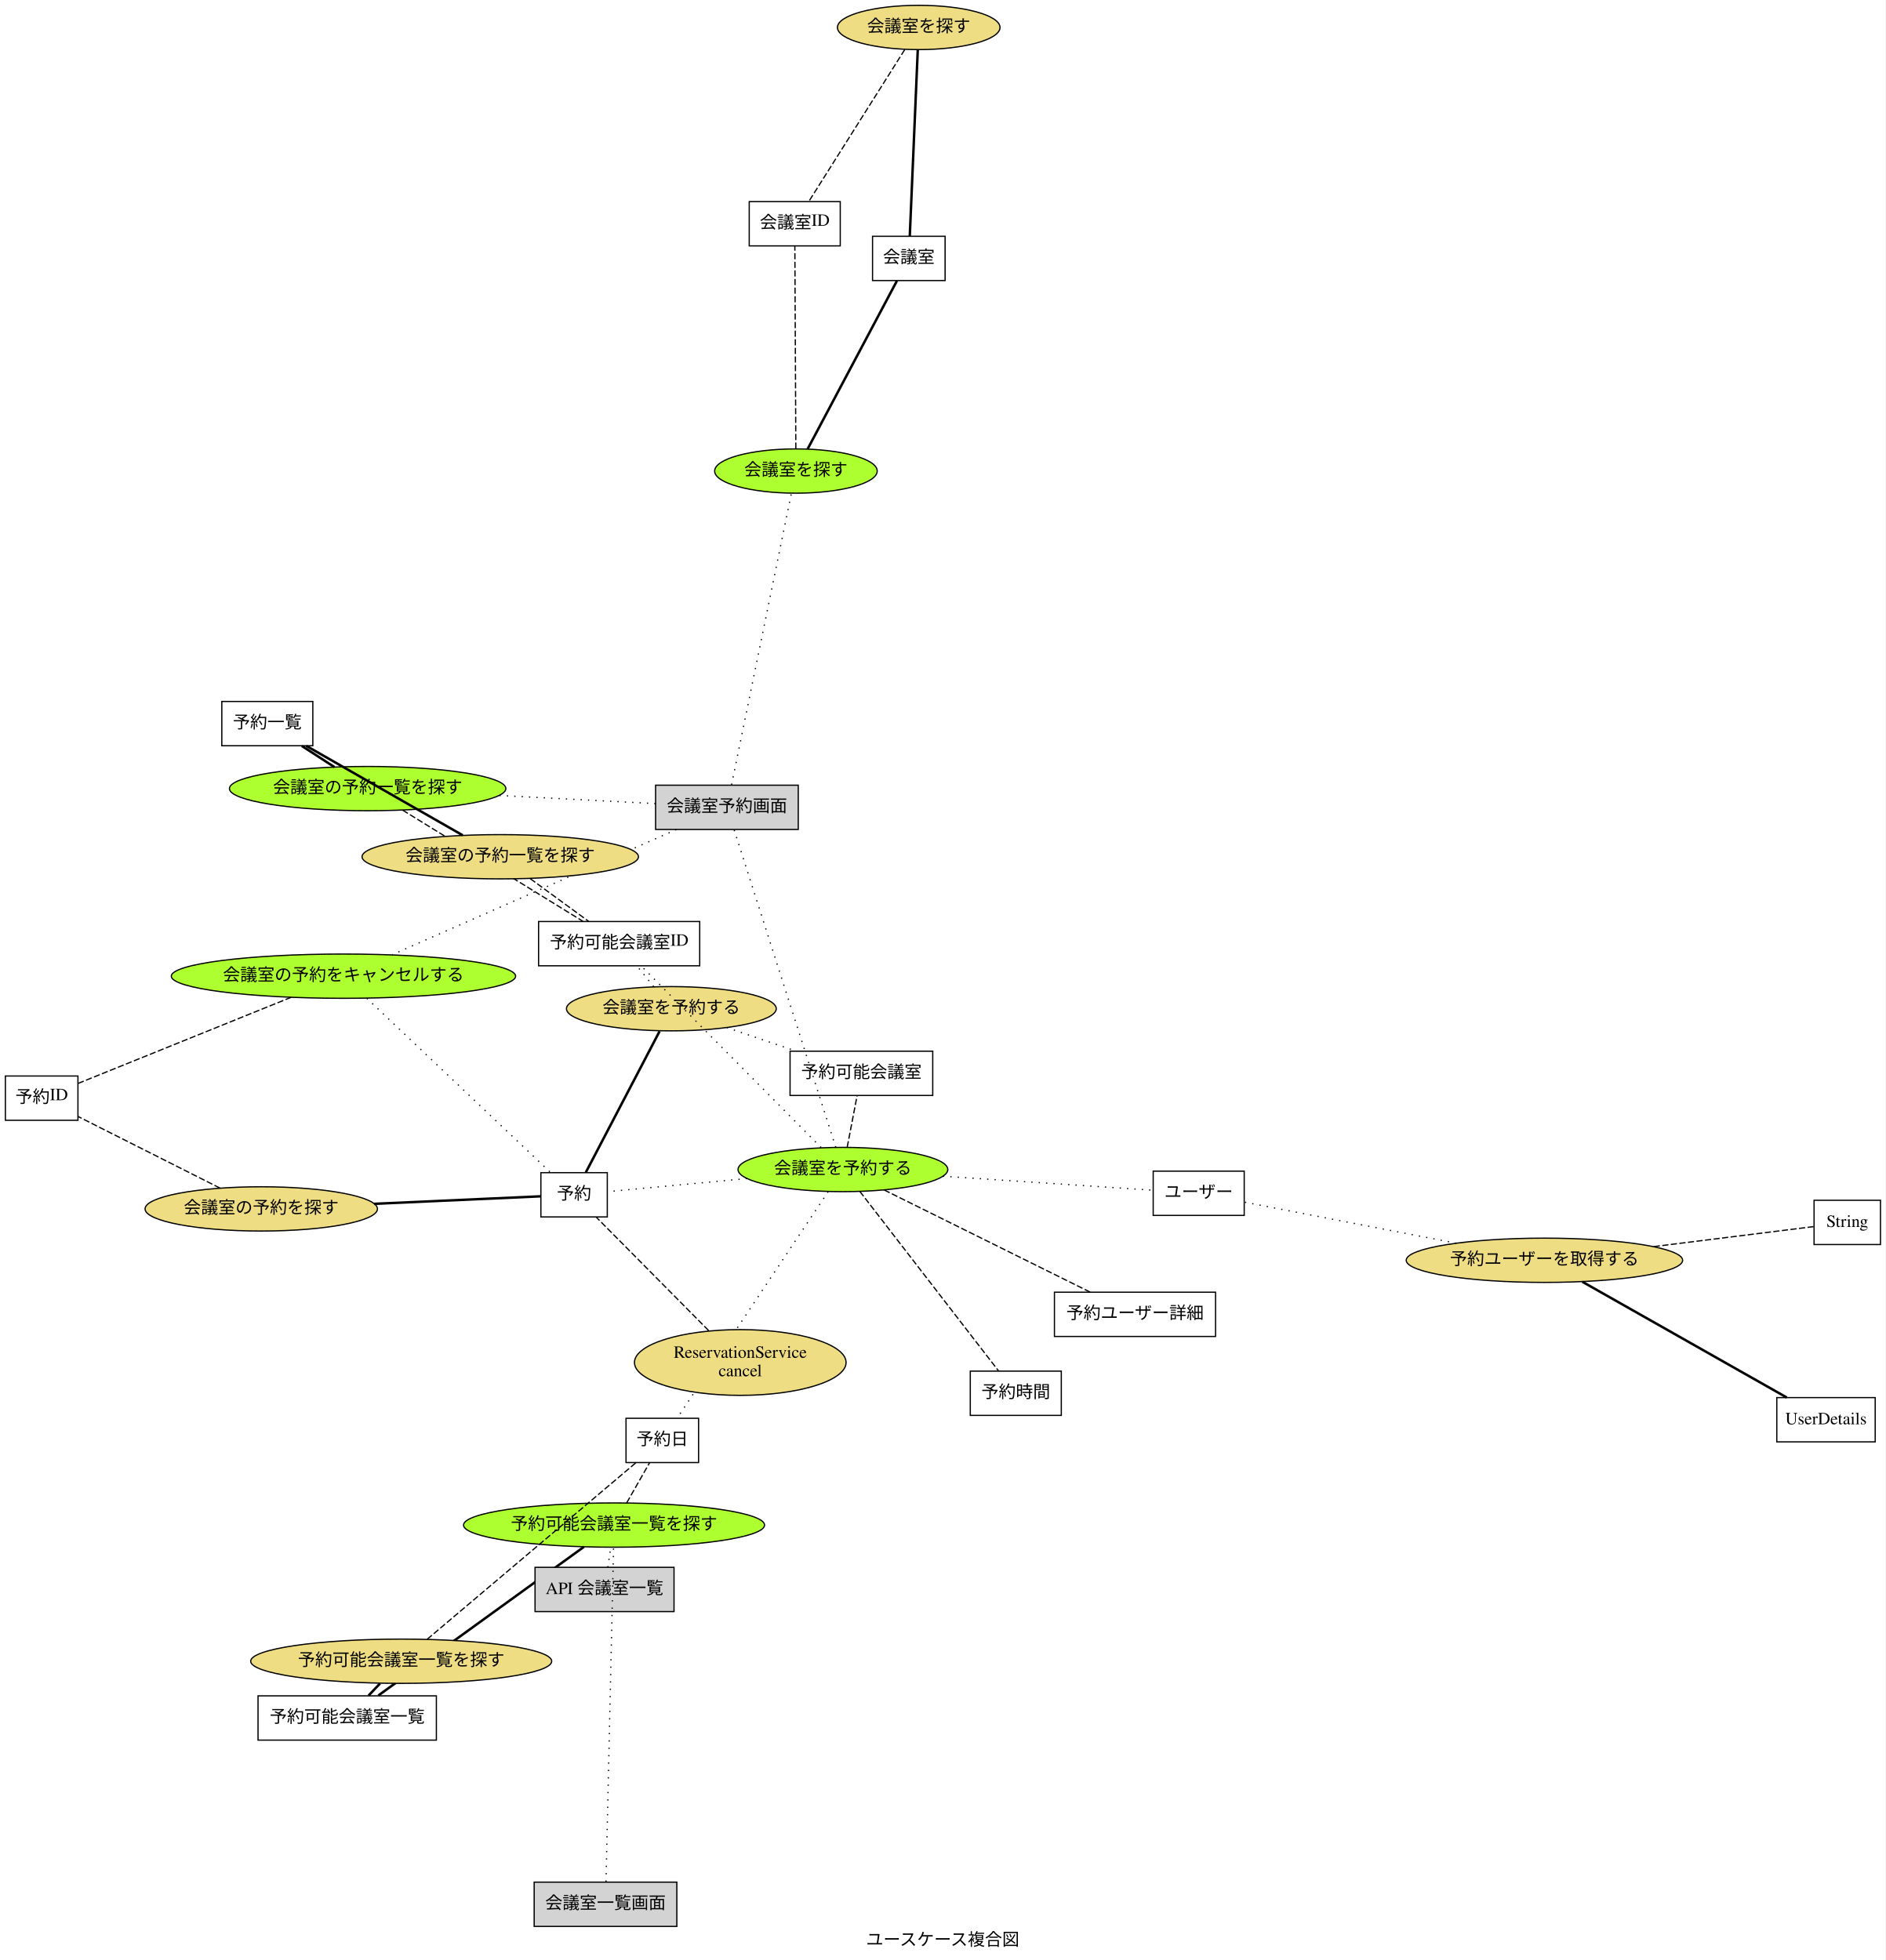
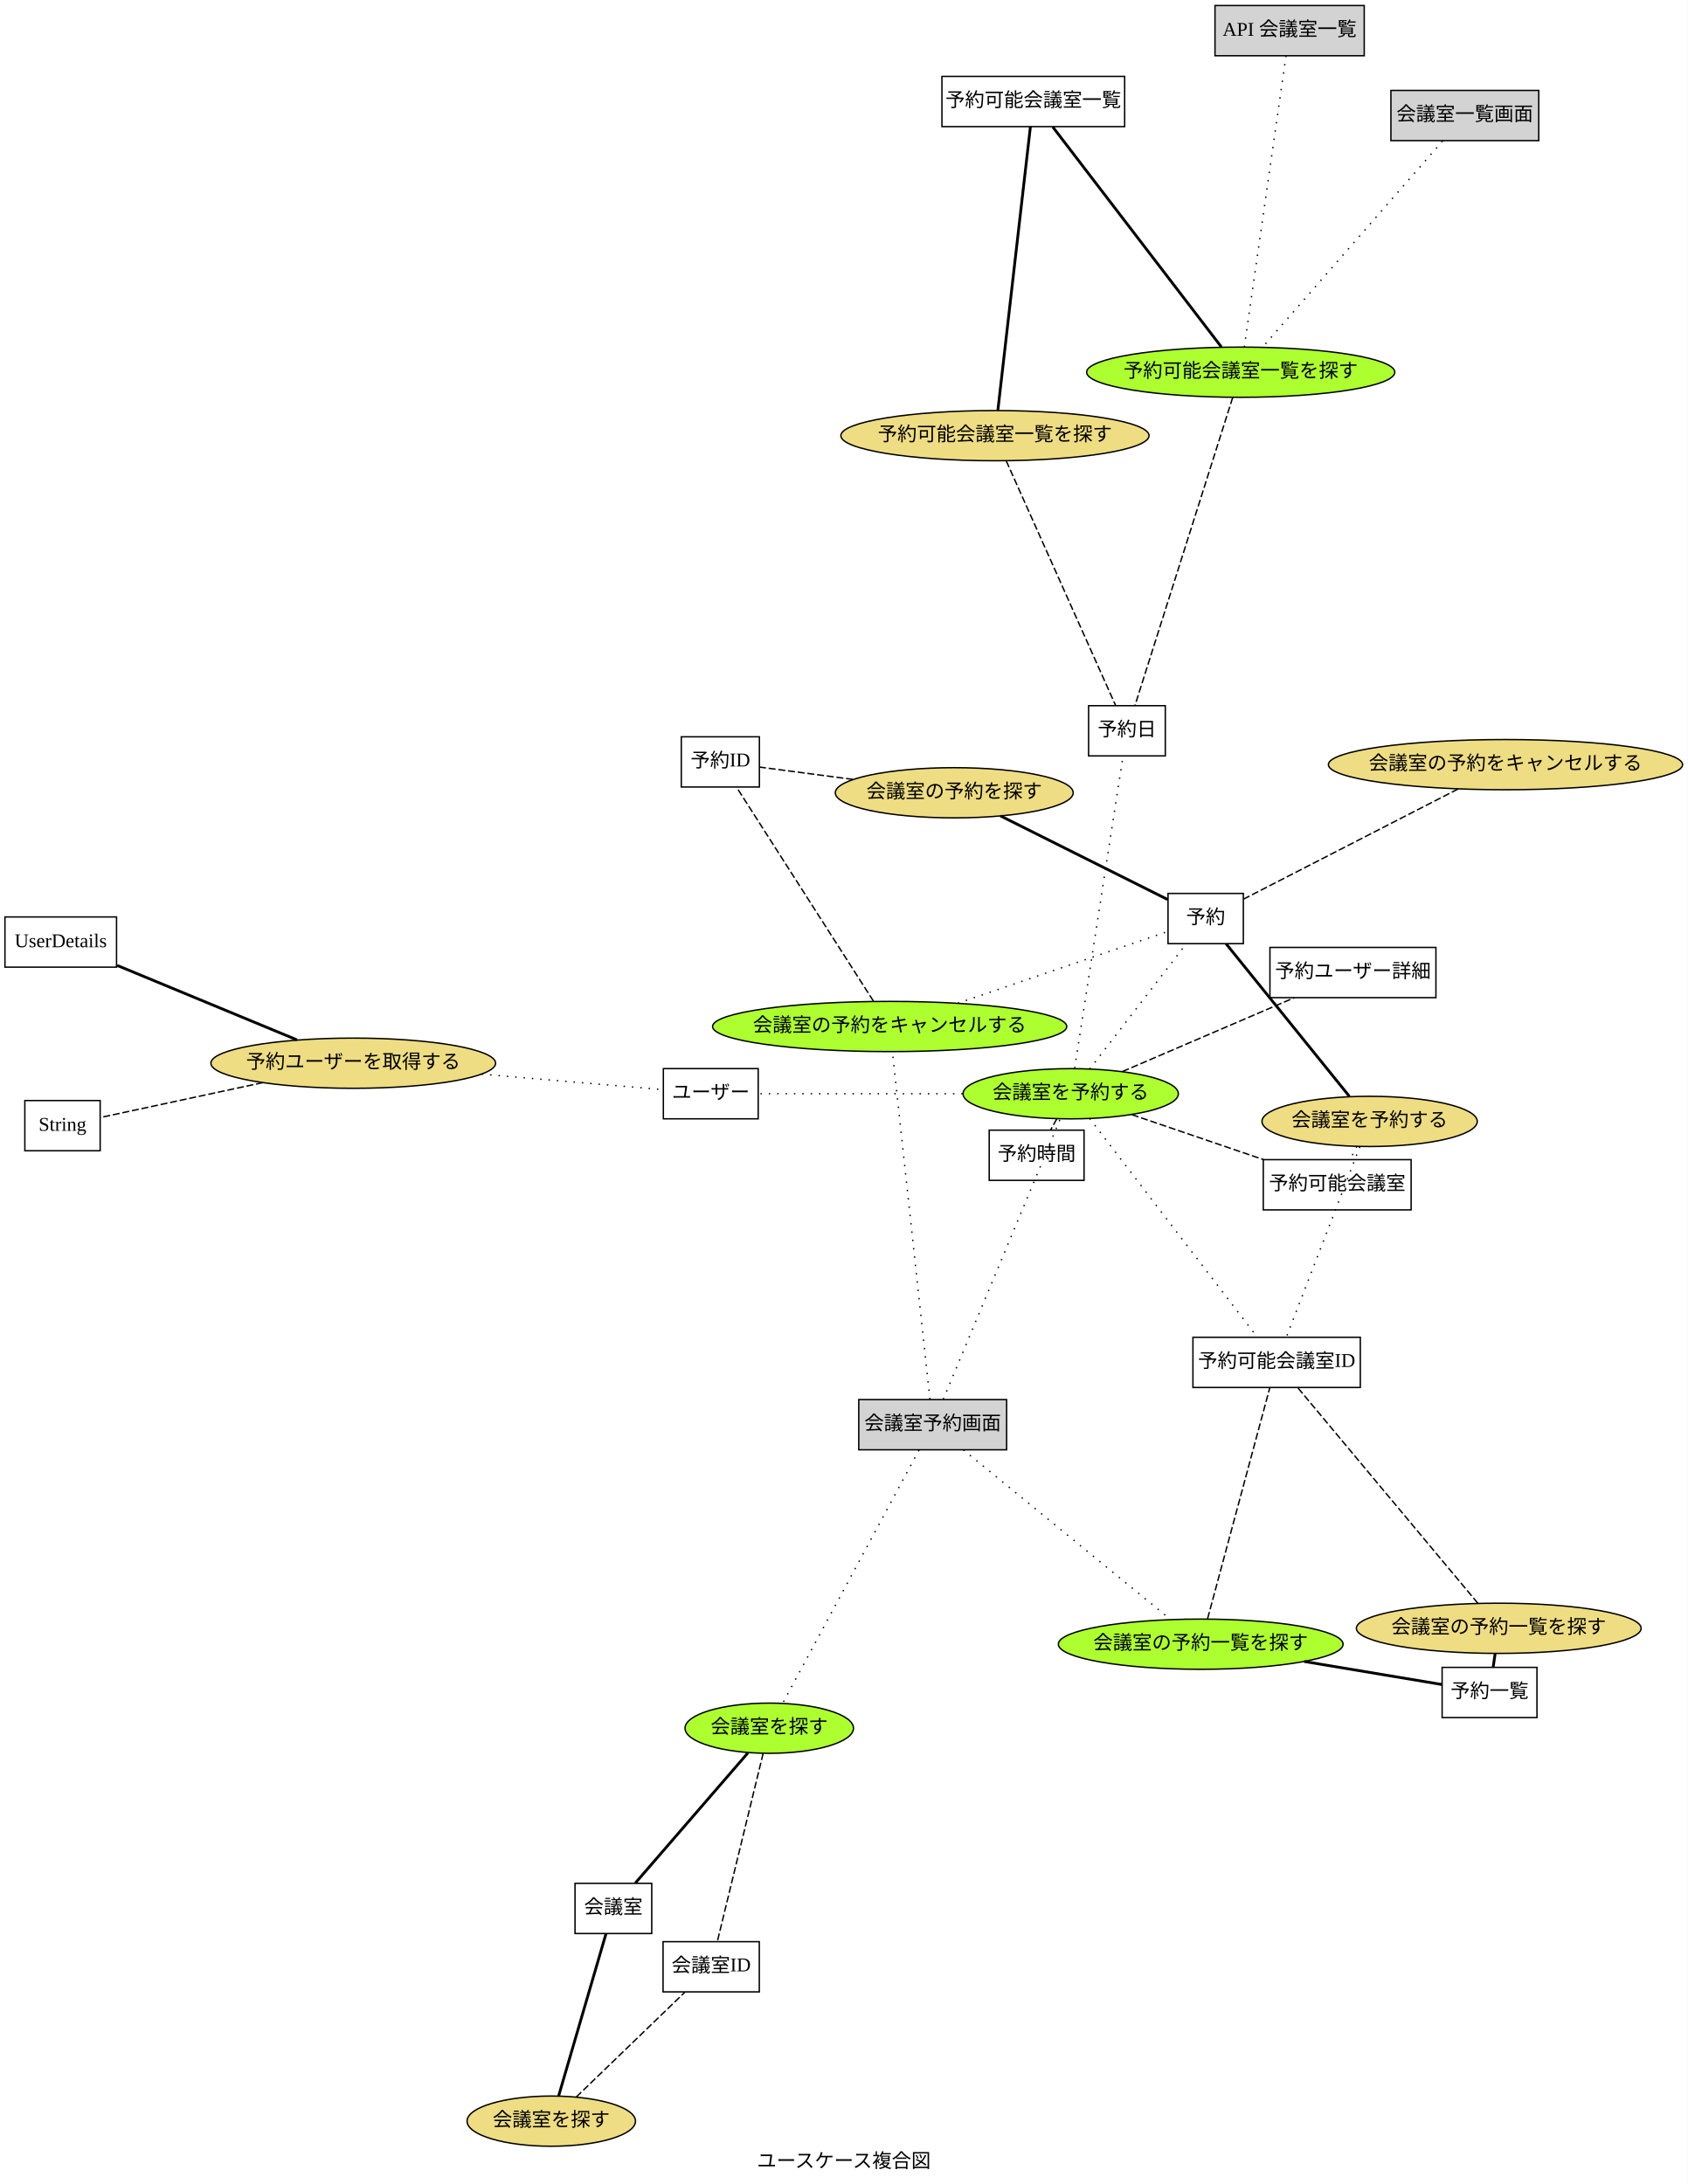
- <svg xmlns="http://www.w3.org/2000/svg" xmlns:xlink="http://www.w3.org/1999/xlink" width="1533px" height="1594px" viewBox="0.00 0.00 1533.00 1594.00">
-   <g id="graph0" class="graph" transform="scale(1.0 1.0) rotate(0) translate(4 1567)">
-     <polygon fill="white" stroke="transparent" points="-4,27 -4,-1567 1529,-1567 1529,27 -4,27" />
-     <text text-anchor="middle" x="762.5" y="15.2" font-family="Times,serif" font-size="14.00">ユースケース複合図</text>
+ <svg xmlns="http://www.w3.org/2000/svg" xmlns:xlink="http://www.w3.org/1999/xlink" width="1210px" height="1566px" viewBox="0.00 0.00 1210.00 1566.00">
+   <g id="graph0" class="graph" transform="scale(1.0 1.0) rotate(0) translate(4 1539)">
+     <polygon fill="white" stroke="none" points="-4,27 -4,-1539 1206,-1539 1206,27 -4,27" />
+     <text text-anchor="middle" x="601" y="15.2" font-family="Times New Roman,serif" font-size="14.00">ユースケース複合図
+         </text>
    <g id="node1" class="node">
      <g id="a_node1">
        <a xlink:href="https://github.com/system-sekkei/library/tree/master/src/main/java/mrs/application/coordinator/reservation/ReservationCoordinator.java" xlink:title="ReservationCoordinator.cancelReservedMeetingRoom(ReservationId)">
-           <ellipse fill="greenyellow" stroke="black" cx="275.26" cy="-773.11" rx="139.98" ry="18" />
-           <text text-anchor="middle" x="275.26" y="-769.41" font-family="Times,serif" font-size="14.00">
-                         会議室の予約をキャンセルする
+           <ellipse fill="greenyellow" stroke="black" cx="633.847" cy="-802.964" rx="126.978" ry="18" />
+           <text text-anchor="middle" x="633.847" y="-799.264" font-family="Times New Roman,serif" font-size="14.00">会議室の予約をキャンセルする
                    </text>
        </a>
      </g>
    </g>
    <g id="node2" class="node">
      <g id="a_node2">
        <a xlink:title="ReservationId">
-           <polygon fill="none" stroke="black" points="59.37,-691.92 0.37,-691.92 0.37,-655.92 59.37,-655.92 59.37,-691.92" />
-           <text text-anchor="middle" x="29.87" y="-670.22" font-family="Times,serif" font-size="14.00">予約ID</text>
+           <polygon fill="none" stroke="black" points="540.448,-1010.69 484.448,-1010.69 484.448,-974.693 540.448,-974.693 540.448,-1010.69" />
+           <text text-anchor="middle" x="512.448" y="-988.993" font-family="Times New Roman,serif" font-size="14.00">予約ID
+                     </text>
        </a>
      </g>
    </g>
    <g id="edge1" class="edge">
-       <path fill="none" stroke="black" stroke-dasharray="5,2" d="M232.8,-755.95C183.28,-735.93 102.71,-703.36 59.49,-685.9" />
+       <path fill="none" stroke="black" stroke-dasharray="5,2" d="M622.207,-821.156C599.003,-857.421 547.228,-938.337 524.053,-974.556" />
    </g>
    <g id="node3" class="node">
      <g id="a_node3">
        <a xlink:title="Reservation">
-           <polygon fill="none" stroke="black" points="489.77,-613.31 435.77,-613.31 435.77,-577.31 489.77,-577.31 489.77,-613.31" />
-           <text text-anchor="middle" x="462.77" y="-591.61" font-family="Times,serif" font-size="14.00">予約</text>
+           <polygon fill="none" stroke="black" points="887.41,-898.373 833.41,-898.373 833.41,-862.373 887.41,-862.373 887.41,-898.373" />
+           <text text-anchor="middle" x="860.41" y="-876.673" font-family="Times New Roman,serif" font-size="14.00">予約
+                     </text>
        </a>
      </g>
    </g>
    <g id="edge2" class="edge">
-       <path fill="none" stroke="black" stroke-dasharray="1,5" d="M294.27,-755.09C330.21,-721.01 407.73,-647.5 443.71,-613.38" />
+       <path fill="none" stroke="black" stroke-dasharray="1,5" d="M682.729,-819.665C728.779,-835.399 796.09,-858.397 833.248,-871.093" />
    </g>
    <g id="node22" class="node">
      <g id="a_node22">
        <a xlink:href="https://github.com/system-sekkei/library/tree/master/src/main/java/mrs/application/service/reservation/ReservationService.java" xlink:title="ReservationService.findOne(ReservationId)">
-           <ellipse fill="#eedd82" stroke="black" cx="208.42" cy="-583.84" rx="94.48" ry="18" />
-           <text text-anchor="middle" x="208.42" y="-580.14" font-family="Times,serif" font-size="14.00">
-                         会議室の予約を探す
+           <ellipse fill="#eedd82" stroke="black" cx="680.151" cy="-970.553" rx="85.285" ry="18" />
+           <text text-anchor="middle" x="680.151" y="-966.853" font-family="Times New Roman,serif" font-size="14.00">会議室の予約を探す
                    </text>
        </a>
      </g>
    </g>
    <g id="edge23" class="edge">
-       <path fill="none" stroke="black" stroke-width="2" d="M435.55,-594.08C403.38,-592.63 348.17,-590.14 300.24,-587.98" />
+       <path fill="none" stroke="black" stroke-width="2" d="M833.033,-894.07C800.925,-910.132 747.725,-936.747 713.309,-953.965" />
    </g>
    <g id="node24" class="node">
      <g id="a_node24">
        <a xlink:href="https://github.com/system-sekkei/library/tree/master/src/main/java/mrs/application/service/reservation/ReservationService.java" xlink:title="ReservationService.reserve(Reservation)">
-           <ellipse fill="#eedd82" stroke="black" cx="541.86" cy="-746.64" rx="85.29" ry="18" />
-           <text text-anchor="middle" x="541.86" y="-742.94" font-family="Times,serif" font-size="14.00">
-                         会議室を予約する
+           <ellipse fill="#eedd82" stroke="black" cx="977.945" cy="-734.915" rx="77.187" ry="18" />
+           <text text-anchor="middle" x="977.945" y="-731.215" font-family="Times New Roman,serif" font-size="14.00">会議室を予約する
                    </text>
        </a>
      </g>
    </g>
    <g id="edge27" class="edge">
-       <path fill="none" stroke="black" stroke-width="2" d="M472.31,-613.56C487.51,-642.65 517.07,-699.19 532.29,-728.32" />
+       <path fill="none" stroke="black" stroke-width="2" d="M875.059,-862.245C897.704,-834.219 940.948,-780.702 963.482,-752.815" />
    </g>
    <g id="node4" class="node">
      <g id="a_node4">
        <a xlink:title="ReservationsController">
-           <polygon fill="lightgray" stroke="black" points="645.03,-928.43 529.03,-928.43 529.03,-892.43 645.03,-892.43 645.03,-928.43" />
-           <text text-anchor="middle" x="587.03" y="-906.73" font-family="Times,serif" font-size="14.00">会議室予約画面</text>
+           <polygon fill="lightgray" stroke="black" points="717.689,-535.456 611.689,-535.456 611.689,-499.456 717.689,-499.456 717.689,-535.456" />
+           <text text-anchor="middle" x="664.689" y="-513.756" font-family="Times New Roman,serif" font-size="14.00">会議室予約画面
+                     </text>
        </a>
      </g>
    </g>
    <g id="edge3" class="edge">
-       <path fill="none" stroke="black" stroke-dasharray="1,5" d="M545.95,-892.34C485.77,-865.83 374.34,-816.75 314.95,-790.6" />
+       <path fill="none" stroke="black" stroke-dasharray="1,5" d="M662.712,-535.75C657.142,-587.319 641.358,-733.44 635.807,-784.822" />
    </g>
    <g id="node5" class="node">
      <g id="a_node5">
        <a xlink:href="https://github.com/system-sekkei/library/tree/master/src/main/java/mrs/application/coordinator/reservation/ReservationCoordinator.java" xlink:title="ReservationCoordinator.reserveMeetingRoom(ReservedTime, ReservableRoom, ReservationUserDetails)">
-           <ellipse fill="greenyellow" stroke="black" cx="681.34" cy="-615.87" rx="85.29" ry="18" />
-           <text text-anchor="middle" x="681.34" y="-612.17" font-family="Times,serif" font-size="14.00">会議室を予約する</text>
+           <ellipse fill="greenyellow" stroke="black" cx="763.631" cy="-754.744" rx="77.187" ry="18" />
+           <text text-anchor="middle" x="763.631" y="-751.044" font-family="Times New Roman,serif" font-size="14.00">会議室を予約する
+                     </text>
        </a>
      </g>
    </g>
    <g id="edge11" class="edge">
-       <path fill="none" stroke="black" stroke-dasharray="1,5" d="M592.93,-892C609.91,-838.98 658.74,-686.46 675.56,-633.91" />
+       <path fill="none" stroke="black" stroke-dasharray="1,5" d="M672.288,-535.682C690.751,-579.959 737.792,-692.776 756.141,-736.781" />
    </g>
    <g id="node12" class="node">
      <g id="a_node12">
        <a xlink:href="https://github.com/system-sekkei/library/tree/master/src/main/java/mrs/application/coordinator/reservation/ReservationCoordinator.java" xlink:title="ReservationCoordinator.searchMeetingRoom(RoomId)">
-           <ellipse fill="greenyellow" stroke="black" cx="643.14" cy="-1183.92" rx="66.09" ry="18" />
-           <text text-anchor="middle" x="643.14" y="-1180.22" font-family="Times,serif" font-size="14.00">会議室を探す</text>
+           <ellipse fill="greenyellow" stroke="black" cx="547.519" cy="-299.821" rx="60.389" ry="18" />
+           <text text-anchor="middle" x="547.519" y="-296.121" font-family="Times New Roman,serif" font-size="14.00">会議室を探す
+                     </text>
        </a>
      </g>
    </g>
    <g id="edge14" class="edge">
-       <path fill="none" stroke="black" stroke-dasharray="1,5" d="M590.8,-928.8C601.02,-978.62 629.19,-1115.9 639.39,-1165.63" />
+       <path fill="none" stroke="black" stroke-dasharray="1,5" d="M654.9,-499.275C632.79,-458.206 579.202,-358.671 557.197,-317.797" />
    </g>
    <g id="node19" class="node">
      <g id="a_node19">
        <a xlink:href="https://github.com/system-sekkei/library/tree/master/src/main/java/mrs/application/coordinator/reservation/ReservationCoordinator.java" xlink:title="ReservationCoordinator.searchReservations(ReservableRoomId)">
-           <ellipse fill="greenyellow" stroke="black" cx="294.92" cy="-925.67" rx="112.38" ry="18" />
-           <text text-anchor="middle" x="294.92" y="-921.97" font-family="Times,serif" font-size="14.00">
-                         会議室の予約一覧を探す
+           <ellipse fill="greenyellow" stroke="black" cx="856.85" cy="-360.06" rx="102.082" ry="18" />
+           <text text-anchor="middle" x="856.85" y="-356.36" font-family="Times New Roman,serif" font-size="14.00">会議室の予約一覧を探す
                    </text>
        </a>
      </g>
    </g>
    <g id="edge21" class="edge">
-       <path fill="none" stroke="black" stroke-dasharray="1,5" d="M528.97,-913.46C492.7,-915.35 444.88,-917.85 401.93,-920.09" />
+       <path fill="none" stroke="black" stroke-dasharray="1,5" d="M686.732,-499.401C723.898,-468.959 798.565,-407.799 835.357,-377.664" />
    </g>
    <g id="edge7" class="edge">
-       <path fill="none" stroke="black" stroke-dasharray="1,5" d="M603.36,-608.53C563.76,-604.81 518.17,-600.52 489.91,-597.86" />
+       <path fill="none" stroke="black" stroke-dasharray="1,5" d="M777.291,-772.477C795.632,-796.285 828.041,-838.355 846.505,-862.323" />
    </g>
    <g id="node6" class="node">
      <g id="a_node6">
        <a xlink:title="ReservationUserDetails">
-           <polygon fill="none" stroke="black" points="984.32,-516.1 853.32,-516.1 853.32,-480.1 984.32,-480.1 984.32,-516.1" />
-           <text text-anchor="middle" x="918.82" y="-494.4" font-family="Times,serif" font-size="14.00">予約ユーザー詳細</text>
+           <polygon fill="none" stroke="black" points="1025.48,-859.659 906.478,-859.659 906.478,-823.659 1025.48,-823.659 1025.48,-859.659" />
+           <text text-anchor="middle" x="965.978" y="-837.959" font-family="Times New Roman,serif" font-size="14.00">予約ユーザー詳細
+                     </text>
        </a>
      </g>
    </g>
    <g id="edge4" class="edge">
-       <path fill="none" stroke="black" stroke-dasharray="5,2" d="M714.86,-599.25C759.1,-577.31 836.69,-538.83 882.35,-516.18" />
+       <path fill="none" stroke="black" stroke-dasharray="5,2" d="M800.744,-770.685C835.543,-785.633 887.517,-807.958 923.855,-823.566" />
    </g>
    <g id="node7" class="node">
      <g id="a_node7">
        <a xlink:title="ReservableRoom">
-           <polygon fill="none" stroke="black" points="754.37,-712.1 638.37,-712.1 638.37,-676.1 754.37,-676.1 754.37,-712.1" />
-           <text text-anchor="middle" x="696.37" y="-690.4" font-family="Times,serif" font-size="14.00">予約可能会議室</text>
+           <polygon fill="none" stroke="black" points="1007.7,-707.481 901.703,-707.481 901.703,-671.481 1007.7,-671.481 1007.7,-707.481" />
+           <text text-anchor="middle" x="954.703" y="-685.781" font-family="Times New Roman,serif" font-size="14.00">予約可能会議室
+                     </text>
        </a>
      </g>
    </g>
    <g id="edge5" class="edge">
-       <path fill="none" stroke="black" stroke-dasharray="5,2" d="M684.82,-634.01C687.25,-646.65 690.48,-663.44 692.9,-676.05" />
+       <path fill="none" stroke="black" stroke-dasharray="5,2" d="M807.466,-739.771C835.562,-730.175 872.194,-717.663 901.89,-707.52" />
    </g>
    <g id="node8" class="node">
      <g id="a_node8">
        <a xlink:title="ReservedTime">
-           <polygon fill="none" stroke="black" points="858.9,-451.91 784.9,-451.91 784.9,-415.91 858.9,-415.91 858.9,-451.91" />
-           <text text-anchor="middle" x="821.9" y="-430.21" font-family="Times,serif" font-size="14.00">予約時間</text>
+           <polygon fill="none" stroke="black" points="773.202,-728.636 705.202,-728.636 705.202,-692.636 773.202,-692.636 773.202,-728.636" />
+           <text text-anchor="middle" x="739.202" y="-706.936" font-family="Times New Roman,serif" font-size="14.00">予約時間
+                     </text>
        </a>
      </g>
    </g>
    <g id="edge6" class="edge">
-       <path fill="none" stroke="black" stroke-dasharray="5,2" d="M695.07,-598.09C721.88,-563.4 780.89,-487 807.91,-452.03" />
+       <path fill="none" stroke="black" stroke-dasharray="5,2" d="M753.694,-736.803C752.215,-734.132 750.689,-731.377 749.208,-728.703" />
    </g>
    <g id="node9" class="node">
      <g id="a_node9">
        <a xlink:title="User">
-           <polygon fill="none" stroke="black" points="1007.62,-614.55 933.62,-614.55 933.62,-578.55 1007.62,-578.55 1007.62,-614.55" />
-           <text text-anchor="middle" x="970.62" y="-592.85" font-family="Times,serif" font-size="14.00">ユーザー</text>
+           <polygon fill="none" stroke="black" points="539.589,-772.772 471.589,-772.772 471.589,-736.772 539.589,-736.772 539.589,-772.772" />
+           <text text-anchor="middle" x="505.589" y="-751.072" font-family="Times New Roman,serif" font-size="14.00">ユーザー
+                     </text>
        </a>
      </g>
    </g>
    <g id="edge8" class="edge">
-       <path fill="none" stroke="black" stroke-dasharray="1,5" d="M762.69,-610.44C818.67,-606.7 890.41,-601.91 933.32,-599.04" />
+       <path fill="none" stroke="black" stroke-dasharray="1,5" d="M686.209,-754.752C637.368,-754.758 576.716,-754.764 539.599,-754.769" />
    </g>
    <g id="node10" class="node">
      <g id="a_node10">
        <a xlink:title="ReservableRoomId">
-           <polygon fill="none" stroke="black" points="564.9,-817.56 433.9,-817.56 433.9,-781.56 564.9,-781.56 564.9,-817.56" />
-           <text text-anchor="middle" x="499.4" y="-795.86" font-family="Times,serif" font-size="14.00">予約可能会議室ID</text>
+           <polygon fill="none" stroke="black" points="971.268,-580.126 851.268,-580.126 851.268,-544.126 971.268,-544.126 971.268,-580.126" />
+           <text text-anchor="middle" x="911.268" y="-558.426" font-family="Times New Roman,serif" font-size="14.00">予約可能会議室ID
+                     </text>
        </a>
      </g>
    </g>
    <g id="edge9" class="edge">
-       <path fill="none" stroke="black" stroke-dasharray="1,5" d="M663.56,-633.82C628.78,-668.94 552.09,-746.37 517.25,-781.54" />
+       <path fill="none" stroke="black" stroke-dasharray="1,5" d="M777.255,-736.968C805.309,-700.367 869.253,-616.942 897.461,-580.139" />
    </g>
    <g id="node11" class="node">
      <g id="a_node11">
        <a xlink:title="ReservedDate">
-           <polygon fill="none" stroke="black" points="563.99,-413.56 504.99,-413.56 504.99,-377.56 563.99,-377.56 563.99,-413.56" />
-           <text text-anchor="middle" x="534.49" y="-391.86" font-family="Times,serif" font-size="14.00">予約日</text>
+           <polygon fill="none" stroke="black" points="831.459,-1033 776.459,-1033 776.459,-996.997 831.459,-996.997 831.459,-1033" />
+           <text text-anchor="middle" x="803.959" y="-1011.3" font-family="Times New Roman,serif" font-size="14.00">予約日
+                     </text>
        </a>
      </g>
    </g>
    <g id="edge10" class="edge">
-       <path fill="none" stroke="black" stroke-dasharray="1,5" d="M669.32,-597.84C641.78,-556.53 574.37,-455.39 546.67,-413.84" />
+       <path fill="none" stroke="black" stroke-dasharray="1,5" d="M766.466,-773.044C773.871,-820.829 793.725,-948.955 801.127,-996.717" />
    </g>
    <g id="node14" class="node">
      <g id="a_node14">
        <a xlink:title="RoomId">
-           <polygon fill="none" stroke="black" points="679.17,-1403.04 605.17,-1403.04 605.17,-1367.04 679.17,-1367.04 679.17,-1403.04" />
-           <text text-anchor="middle" x="642.17" y="-1381.34" font-family="Times,serif" font-size="14.00">会議室ID</text>
+           <polygon fill="none" stroke="black" points="540.374,-146.758 471.374,-146.758 471.374,-110.758 540.374,-110.758 540.374,-146.758" />
+           <text text-anchor="middle" x="505.874" y="-125.058" font-family="Times New Roman,serif" font-size="14.00">会議室ID
+                     </text>
        </a>
      </g>
    </g>
    <g id="edge13" class="edge">
-       <path fill="none" stroke="black" stroke-dasharray="5,2" d="M643.06,-1202.12C642.87,-1240.42 642.45,-1328.9 642.26,-1367.03" />
+       <path fill="none" stroke="black" stroke-dasharray="5,2" d="M543.141,-281.837C535.164,-249.069 518.345,-179.985 510.319,-147.015" />
    </g>
    <g id="node13" class="node">
      <g id="a_node13">
        <a xlink:title="MeetingRoom">
-           <polygon fill="none" stroke="black" points="764.43,-1374.84 705.43,-1374.84 705.43,-1338.84 764.43,-1338.84 764.43,-1374.84" />
-           <text text-anchor="middle" x="734.93" y="-1353.14" font-family="Times,serif" font-size="14.00">会議室</text>
+           <polygon fill="none" stroke="black" points="463.26,-188.594 408.26,-188.594 408.26,-152.594 463.26,-152.594 463.26,-188.594" />
+           <text text-anchor="middle" x="435.76" y="-166.894" font-family="Times New Roman,serif" font-size="14.00">会議室
+                     </text>
        </a>
      </g>
    </g>
    <g id="edge12" class="edge">
-       <path fill="none" stroke="black" stroke-width="2" d="M725.28,-1338.66C707.6,-1305.36 670.24,-1234.97 652.66,-1201.86" />
+       <path fill="none" stroke="black" stroke-width="2" d="M451.535,-188.835C472.956,-213.603 510.992,-257.585 532.183,-282.088" />
    </g>
    <g id="node25" class="node">
      <g id="a_node25">
        <a xlink:href="https://github.com/system-sekkei/library/tree/master/src/main/java/mrs/application/service/room/RoomService.java" xlink:title="RoomService.findMeetingRoom(RoomId)">
-           <ellipse fill="#eedd82" stroke="black" cx="742.98" cy="-1544.67" rx="66.09" ry="18" />
-           <text text-anchor="middle" x="742.98" y="-1540.97" font-family="Times,serif" font-size="14.00">
-                         会議室を探す
+           <ellipse fill="#eedd82" stroke="black" cx="391.233" cy="-18.07" rx="60.389" ry="18" />
+           <text text-anchor="middle" x="391.233" y="-14.37" font-family="Times New Roman,serif" font-size="14.00">会議室を探す
                    </text>
        </a>
      </g>
    </g>
    <g id="edge30" class="edge">
-       <path fill="none" stroke="black" stroke-width="2" d="M735.7,-1374.85C737.23,-1410.66 740.66,-1490.45 742.2,-1526.44" />
+       <path fill="none" stroke="black" stroke-width="2" d="M430.478,-152.499C421.908,-123.144 405.074,-65.481 396.509,-36.142" />
    </g>
    <g id="node15" class="node">
      <g id="a_node15">
        <a xlink:href="https://github.com/system-sekkei/library/tree/master/src/main/java/mrs/application/coordinator/reservation/ReservationCoordinator.java" xlink:title="ReservationCoordinator.searchReservableRooms(ReservedDate)">
-           <ellipse fill="greenyellow" stroke="black" cx="495.26" cy="-326.71" rx="122.38" ry="18" />
-           <text text-anchor="middle" x="495.26" y="-323.01" font-family="Times,serif" font-size="14.00">予約可能会議室一覧を探す
-         </text>
+           <ellipse fill="greenyellow" stroke="black" cx="885.526" cy="-1272.12" rx="110.48" ry="18" />
+           <text text-anchor="middle" x="885.526" y="-1268.42" font-family="Times New Roman,serif" font-size="14.00">予約可能会議室一覧を探す
+                     </text>
        </a>
      </g>
    </g>
    <g id="edge16" class="edge">
-       <path fill="none" stroke="black" stroke-dasharray="5,2" d="M505.56,-344.8C511.28,-354.84 518.38,-367.3 524.11,-377.36" />
+       <path fill="none" stroke="black" stroke-dasharray="5,2" d="M879.791,-1254.04C864.814,-1206.83 824.658,-1080.25 809.689,-1033.06" />
    </g>
    <g id="node16" class="node">
      <g id="a_node16">
        <a xlink:title="ReservableRooms">
-           <polygon fill="none" stroke="black" points="350.8,-187.82 205.8,-187.82 205.8,-151.82 350.8,-151.82 350.8,-187.82" />
-           <text text-anchor="middle" x="278.3" y="-166.12" font-family="Times,serif" font-size="14.00">予約可能会議室一覧</text>
+           <polygon fill="none" stroke="black" points="802.317,-1484.21 671.317,-1484.21 671.317,-1448.21 802.317,-1448.21 802.317,-1484.21" />
+           <text text-anchor="middle" x="736.817" y="-1462.51" font-family="Times New Roman,serif" font-size="14.00">予約可能会議室一覧
+                     </text>
        </a>
      </g>
    </g>
    <g id="edge15" class="edge">
-       <path fill="none" stroke="black" stroke-width="2" d="M303.61,-188.12C345.64,-218.52 429.3,-279.01 470.77,-309.01" />
+       <path fill="none" stroke="black" stroke-width="2" d="M750.807,-1447.95C779.222,-1410.87 843.389,-1327.12 871.681,-1290.19" />
    </g>
    <g id="node26" class="node">
      <g id="a_node26">
        <a xlink:href="https://github.com/system-sekkei/library/tree/master/src/main/java/mrs/application/service/room/RoomService.java" xlink:title="RoomService.findReservableRooms(ReservedDate)">
-           <ellipse fill="#eedd82" stroke="black" cx="322.2" cy="-215.98" rx="122.38" ry="18" />
-           <text text-anchor="middle" x="322.2" y="-212.28" font-family="Times,serif" font-size="14.00">
-                         予約可能会議室一覧を探す
+           <ellipse fill="#eedd82" stroke="black" cx="709.33" cy="-1226.62" rx="110.48" ry="18" />
+           <text text-anchor="middle" x="709.33" y="-1222.92" font-family="Times New Roman,serif" font-size="14.00">予約可能会議室一覧を探す
                    </text>
        </a>
      </g>
    </g>
    <g id="edge32" class="edge">
-       <path fill="none" stroke="black" stroke-width="2" d="M295.65,-188.06C298.72,-191.29 301.91,-194.65 304.98,-197.87" />
+       <path fill="none" stroke="black" stroke-width="2" d="M734.751,-1448.2C729.657,-1403.8 716.539,-1289.46 711.42,-1244.83" />
    </g>
    <g id="node17" class="node">
      <g id="a_node17">
        <a xlink:title="RoomController">
-           <polygon fill="lightgray" stroke="black" points="544.02,-292.35 431.02,-292.35 431.02,-256.35 544.02,-256.35 544.02,-292.35" />
-           <text text-anchor="middle" x="487.52" y="-270.65" font-family="Times,serif" font-size="14.00">API
-                         会議室一覧
+           <polygon fill="lightgray" stroke="black" points="974.084,-1535.03 867.084,-1535.03 867.084,-1499.03 974.084,-1499.03 974.084,-1535.03" />
+           <text text-anchor="middle" x="920.584" y="-1513.33" font-family="Times New Roman,serif" font-size="14.00">API 会議室一覧
                    </text>
        </a>
      </g>
    </g>
    <g id="edge17" class="edge">
-       <path fill="none" stroke="black" stroke-dasharray="1,5" d="M490.18,-292.37C490.95,-297.58 491.79,-303.26 492.56,-308.48" />
+       <path fill="none" stroke="black" stroke-dasharray="1,5" d="M918.006,-1499.02C911.523,-1453.73 894.595,-1335.48 888.108,-1290.16" />
    </g>
    <g id="node18" class="node">
      <g id="a_node18">
        <a xlink:title="RoomsController">
-           <polygon fill="lightgray" stroke="black" points="546.31,-36.32 430.31,-36.32 430.31,-0.32 546.31,-0.32 546.31,-36.32" />
-           <text text-anchor="middle" x="488.31" y="-14.62" font-family="Times,serif" font-size="14.00">
-                         会議室一覧画面
+           <polygon fill="lightgray" stroke="black" points="1099.2,-1474.16 993.204,-1474.16 993.204,-1438.16 1099.2,-1438.16 1099.2,-1474.16" />
+           <text text-anchor="middle" x="1046.2" y="-1452.46" font-family="Times New Roman,serif" font-size="14.00">会議室一覧画面
                    </text>
        </a>
      </g>
    </g>
    <g id="edge18" class="edge">
-       <path fill="none" stroke="black" stroke-dasharray="1,5" d="M488.72,-36.69C489.96,-91.54 493.61,-253.72 494.85,-308.44" />
+       <path fill="none" stroke="black" stroke-dasharray="1,5" d="M1030.21,-1437.84C999.332,-1402.47 931.856,-1325.19 901.218,-1290.1" />
    </g>
    <g id="edge20" class="edge">
-       <path fill="none" stroke="black" stroke-dasharray="5,2" d="M323.35,-908.14C361.98,-884.31 430.71,-841.93 469.89,-817.77" />
+       <path fill="none" stroke="black" stroke-dasharray="5,2" d="M861.775,-378.348C872.136,-416.819 896.076,-505.718 906.393,-544.025" />
    </g>
    <g id="node20" class="node">
      <g id="a_node20">
        <a xlink:title="Reservations">
-           <polygon fill="none" stroke="black" points="250.34,-996.52 176.34,-996.52 176.34,-960.52 250.34,-960.52 250.34,-996.52" />
-           <text text-anchor="middle" x="213.34" y="-974.82" font-family="Times,serif" font-size="14.00">予約一覧
+           <polygon fill="none" stroke="black" points="1097.92,-343.436 1029.92,-343.436 1029.92,-307.436 1097.92,-307.436 1097.92,-343.436" />
+           <text text-anchor="middle" x="1063.92" y="-321.736" font-family="Times New Roman,serif" font-size="14.00">予約一覧
                    </text>
        </a>
      </g>
    </g>
    <g id="edge19" class="edge">
-       <path fill="none" stroke="black" stroke-width="2" d="M241.42,-960.33C249.99,-954.78 259.39,-948.69 267.89,-943.18" />
+       <path fill="none" stroke="black" stroke-width="2" d="M1029.73,-331.153C1002.96,-335.629 964.756,-342.017 931.064,-347.651" />
    </g>
    <g id="node23" class="node">
      <g id="a_node23">
        <a xlink:href="https://github.com/system-sekkei/library/tree/master/src/main/java/mrs/application/service/reservation/ReservationService.java" xlink:title="ReservationService.findReservations(ReservableRoomId)">
-           <ellipse fill="#eedd82" stroke="black" cx="402.73" cy="-870.24" rx="112.38" ry="18" />
-           <text text-anchor="middle" x="402.73" y="-866.54" font-family="Times,serif" font-size="14.00">
-                         会議室の予約一覧を探す
+           <ellipse fill="#eedd82" stroke="black" cx="1070.53" cy="-371.454" rx="102.082" ry="18" />
+           <text text-anchor="middle" x="1070.53" y="-367.754" font-family="Times New Roman,serif" font-size="14.00">会議室の予約一覧を探す
                    </text>
        </a>
      </g>
    </g>
    <g id="edge25" class="edge">
-       <path fill="none" stroke="black" stroke-width="2" d="M245.04,-960.4C280.43,-940.17 337.28,-907.66 372.19,-887.7" />
+       <path fill="none" stroke="black" stroke-width="2" d="M1066.53,-343.623C1067,-346.839 1067.48,-350.186 1067.94,-353.398" />
    </g>
    <g id="node21" class="node">
      <g id="a_node21">
        <a xlink:href="https://github.com/system-sekkei/library/tree/master/src/main/java/mrs/application/service/reservation/ReservationService.java" xlink:title="ReservationService.cancel(Reservation)">
-           <ellipse fill="#eedd82" stroke="black" cx="597.88" cy="-458.94" rx="86.03" ry="26.74" />
-           <text text-anchor="middle" x="597.88" y="-462.74" font-family="Times,serif" font-size="14.00">
-                         ReservationService
-                     </text>
-           <text text-anchor="middle" x="597.88" y="-447.74" font-family="Times,serif" font-size="14.00">
-                         cancel
+           <ellipse fill="#eedd82" stroke="black" cx="1075.35" cy="-990.727" rx="126.978" ry="18" />
+           <text text-anchor="middle" x="1075.35" y="-987.027" font-family="Times New Roman,serif" font-size="14.00">会議室の予約をキャンセルする
                    </text>
        </a>
      </g>
    </g>
    <g id="edge22" class="edge">
-       <path fill="none" stroke="black" stroke-dasharray="5,2" d="M572.15,-484.91C545.35,-511.96 504.08,-553.61 480.64,-577.27" />
+       <path fill="none" stroke="black" stroke-dasharray="5,2" d="M1041.29,-973.241C998.677,-951.362 926.564,-914.338 887.503,-894.283" />
    </g>
    <g id="edge24" class="edge">
-       <path fill="none" stroke="black" stroke-dasharray="5,2" d="M174.84,-600.78C141.6,-617.55 91.22,-642.97 59.45,-659" />
+       <path fill="none" stroke="black" stroke-dasharray="5,2" d="M607.57,-980.135C583.845,-983.267 558.895,-986.561 540.503,-988.99" />
    </g>
    <g id="edge26" class="edge">
-       <path fill="none" stroke="black" stroke-dasharray="5,2" d="M427.13,-852.4C441.67,-841.77 460.08,-828.31 474.68,-817.64" />
+       <path fill="none" stroke="black" stroke-dasharray="5,2" d="M1055.55,-389.392C1025.19,-425.732 956.745,-507.68 926.327,-544.097" />
    </g>
    <g id="edge28" class="edge">
-       <path fill="none" stroke="black" stroke-dasharray="1,5" d="M586.97,-731.3C604.6,-725.3 624.96,-718.38 643.3,-712.15" />
+       <path fill="none" stroke="black" stroke-dasharray="1,5" d="M968.759,-716.958C967.186,-713.883 965.55,-710.685 963.975,-707.605" />
    </g>
    <g id="edge29" class="edge">
-       <path fill="none" stroke="black" stroke-dasharray="1,5" d="M527.49,-764.56C523.16,-769.96 518.4,-775.88 514.05,-781.3" />
+       <path fill="none" stroke="black" stroke-dasharray="1,5" d="M970.936,-716.751C958.13,-683.565 931.094,-613.504 918.283,-580.307" />
    </g>
    <g id="edge31" class="edge">
-       <path fill="none" stroke="black" stroke-dasharray="5,2" d="M731.61,-1526.67C712.25,-1496.01 673.09,-1434 653.66,-1403.22" />
+       <path fill="none" stroke="black" stroke-dasharray="5,2" d="M409.146,-35.365C430.305,-55.795 465.35,-89.632 486.943,-110.48" />
    </g>
    <g id="edge33" class="edge">
-       <path fill="none" stroke="black" stroke-dasharray="5,2" d="M343.33,-233.86C383.92,-268.19 472.36,-343.01 513.12,-377.49" />
+       <path fill="none" stroke="black" stroke-dasharray="5,2" d="M717.398,-1208.57C735.232,-1168.69 777.839,-1073.41 795.777,-1033.29" />
    </g>
    <g id="node27" class="node">
      <g id="a_node27">
        <a xlink:href="https://github.com/system-sekkei/library/tree/master/src/main/java/mrs/application/service/user/ReservationUserDetailsService.java" xlink:title="ReservationUserDetailsService.loadUserByUsername(String)">
-           <ellipse fill="#eedd82" stroke="black" cx="1251.71" cy="-542.06" rx="112.38" ry="18" />
-           <text text-anchor="middle" x="1251.71" y="-538.36" font-family="Times,serif" font-size="14.00">
-                         予約ユーザーを取得する
+           <ellipse fill="#eedd82" stroke="black" cx="249.266" cy="-776.65" rx="102.082" ry="18" />
+           <text text-anchor="middle" x="249.266" y="-772.95" font-family="Times New Roman,serif" font-size="14.00">予約ユーザーを取得する
                    </text>
        </a>
      </g>
    </g>
    <g id="edge36" class="edge">
-       <path fill="none" stroke="black" stroke-dasharray="1,5" d="M1180.05,-555.95C1125.07,-566.61 1051.41,-580.89 1007.7,-589.36" />
+       <path fill="none" stroke="black" stroke-dasharray="1,5" d="M341.442,-768.783C386.653,-764.924 438.365,-760.51 471.466,-757.685" />
    </g>
    <g id="node29" class="node">
      <g id="a_node29">
        <a xlink:title="String">
-           <polygon fill="none" stroke="black" points="1524.94,-590.86 1470.94,-590.86 1470.94,-554.86 1524.94,-554.86 1524.94,-590.86" />
-           <text text-anchor="middle" x="1497.94" y="-569.16" font-family="Times,serif" font-size="14.00">
-                         String
+           <polygon fill="none" stroke="black" points="67.808,-749.875 13.808,-749.875 13.808,-713.875 67.808,-713.875 67.808,-749.875" />
+           <text text-anchor="middle" x="40.808" y="-728.175" font-family="Times New Roman,serif" font-size="14.00">String
                    </text>
        </a>
      </g>
    </g>
    <g id="edge35" class="edge">
-       <path fill="none" stroke="black" stroke-dasharray="5,2" d="M1340.6,-553.18C1386.61,-558.93 1439.55,-565.56 1470.8,-569.47" />
+       <path fill="none" stroke="black" stroke-dasharray="5,2" d="M184.451,-762.728C145.249,-754.308 97.323,-744.014 67.94,-737.702" />
    </g>
    <g id="node28" class="node">
      <g id="a_node28">
        <a xlink:title="UserDetails">
-           <polygon fill="none" stroke="black" points="1520.64,-430.38 1440.64,-430.38 1440.64,-394.38 1520.64,-394.38 1520.64,-430.38" />
-           <text text-anchor="middle" x="1480.64" y="-408.68" font-family="Times,serif" font-size="14.00">
-                         UserDetails
+           <polygon fill="none" stroke="black" points="79.548,-881.519 -0.452,-881.519 -0.452,-845.519 79.548,-845.519 79.548,-881.519" />
+           <text text-anchor="middle" x="39.548" y="-859.819" font-family="Times New Roman,serif" font-size="14.00">UserDetails
                    </text>
        </a>
      </g>
    </g>
    <g id="edge34" class="edge">
-       <path fill="none" stroke="black" stroke-width="2" d="M1448.81,-430.41C1404.82,-455.32 1325.99,-499.98 1282.54,-524.59" />
+       <path fill="none" stroke="black" stroke-width="2" d="M79.984,-846.77C117.12,-831.387 171.857,-808.714 208.954,-793.348" />
    </g>
  </g>
</svg>
